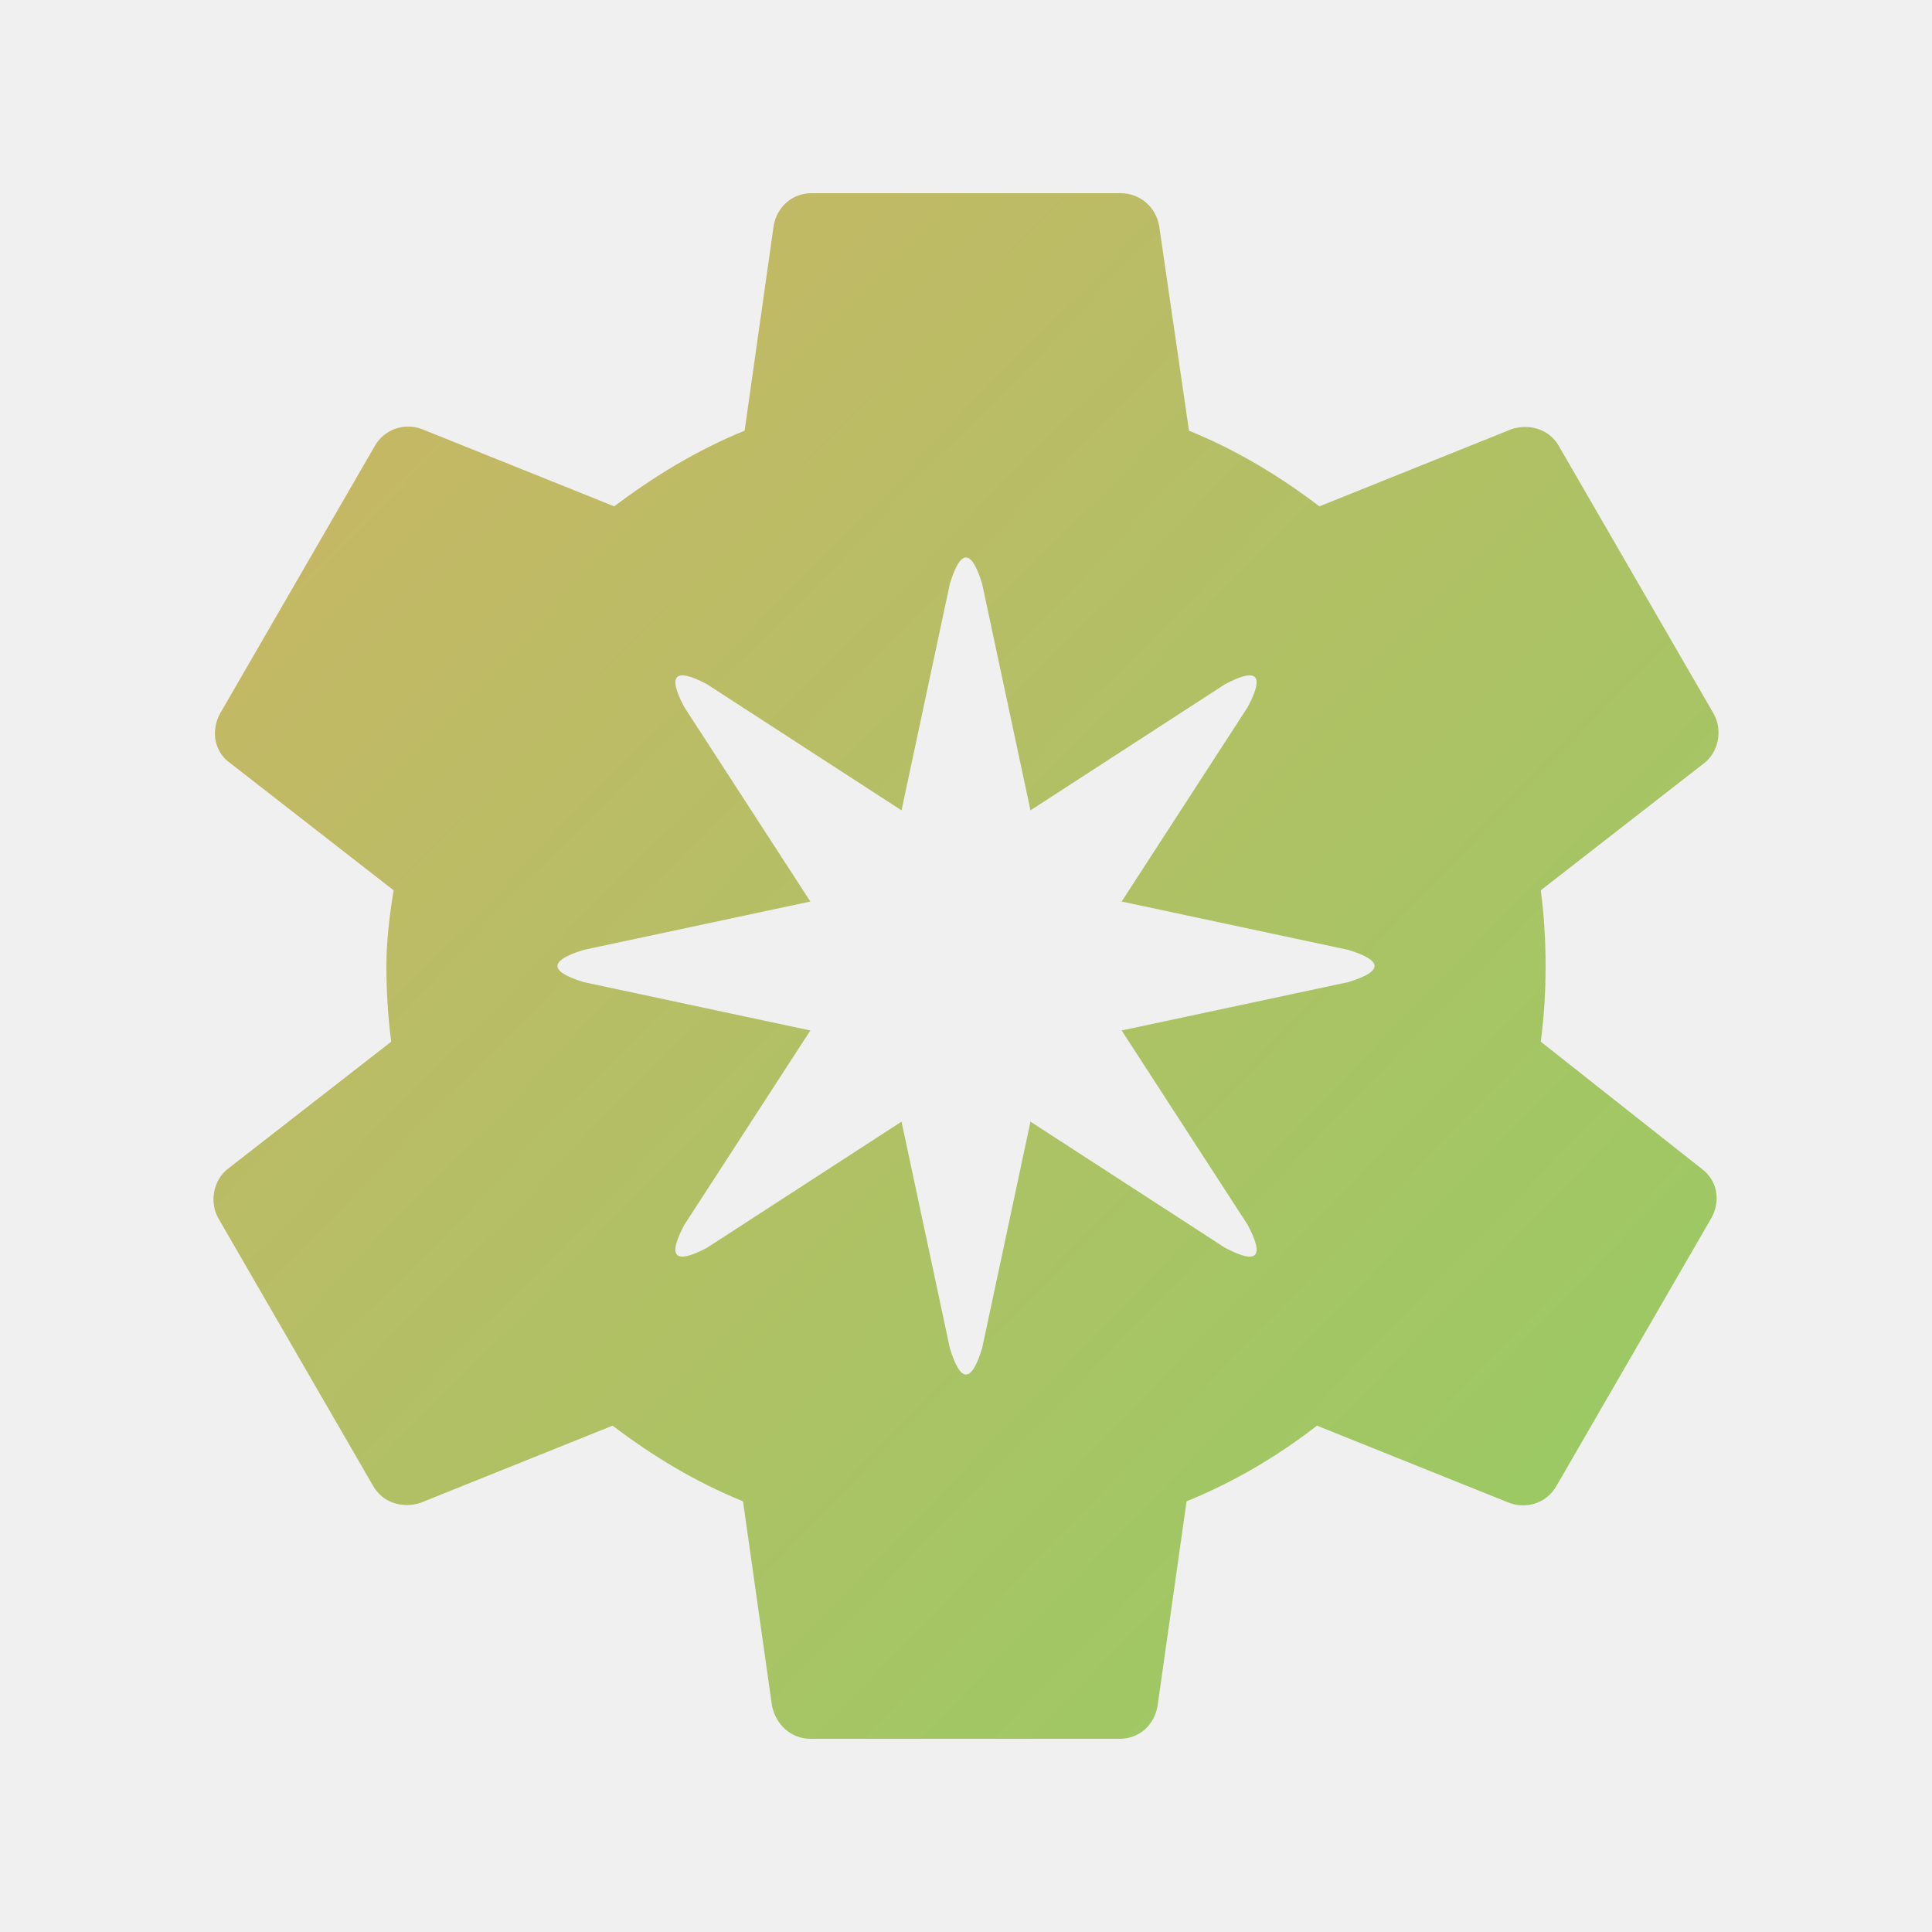
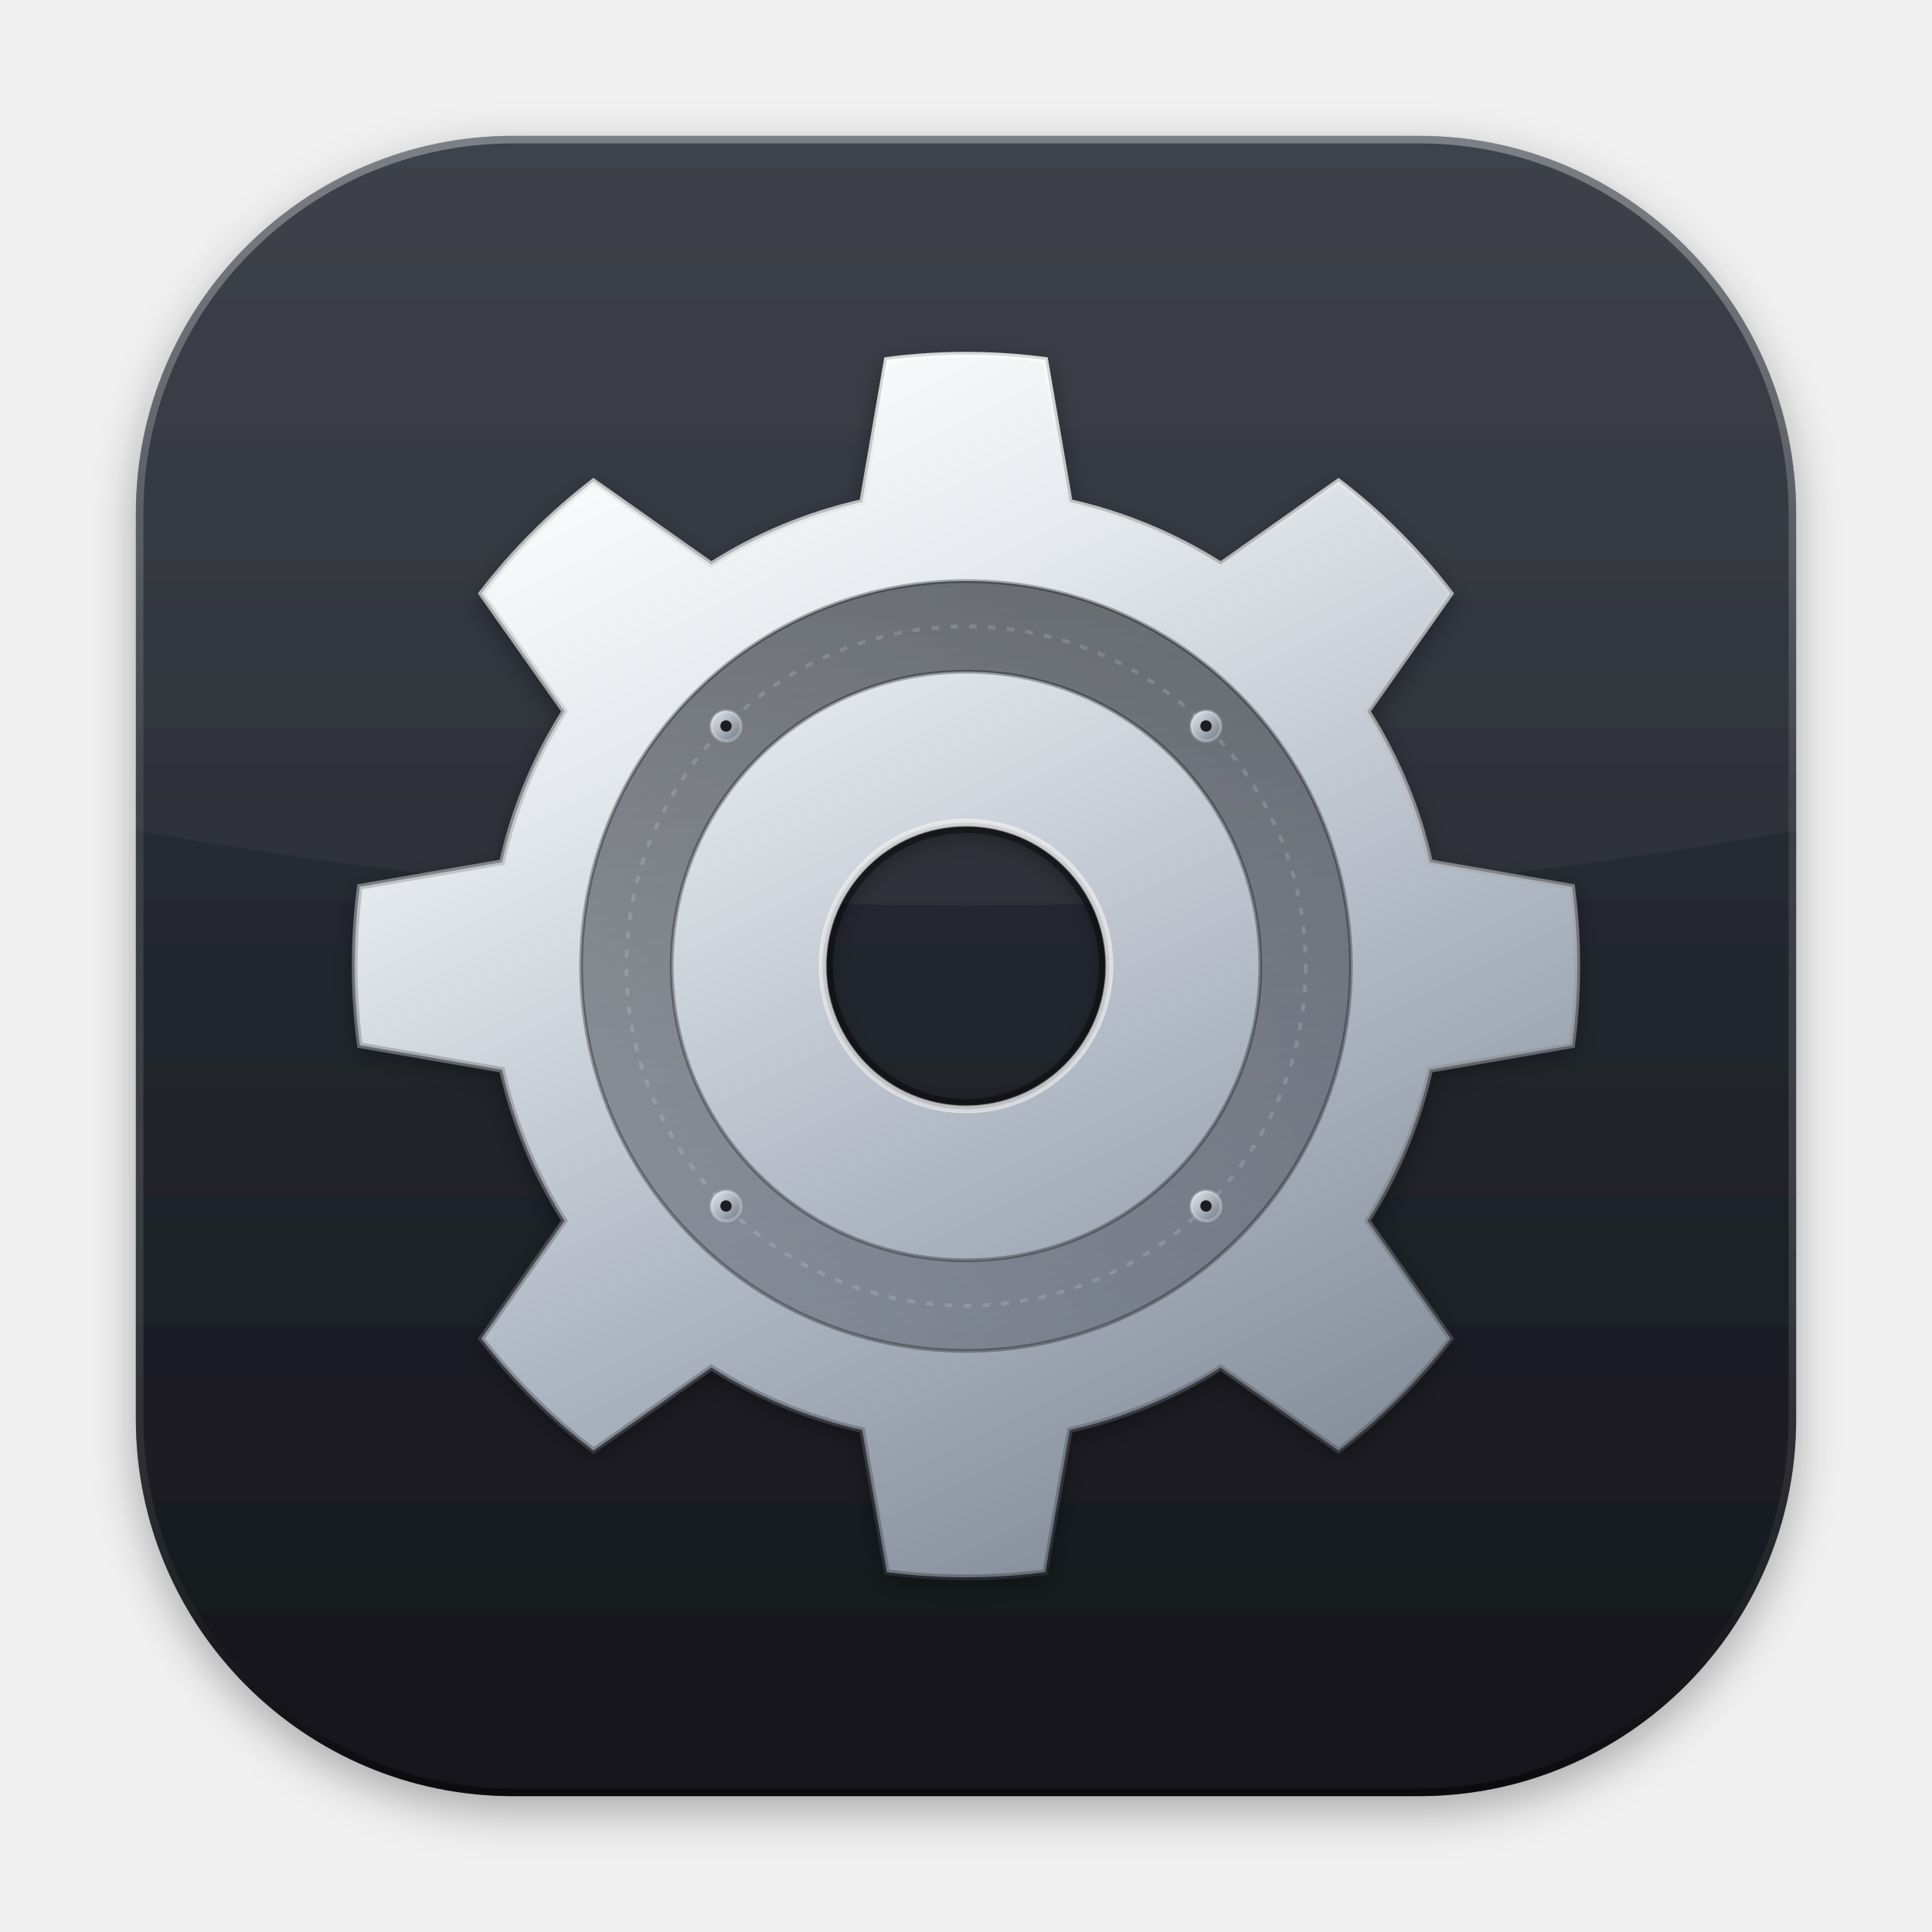
- <svg xmlns="http://www.w3.org/2000/svg" height="24" viewBox="0 0 24 24" width="24">
+ <svg xmlns="http://www.w3.org/2000/svg" viewBox="0 0 512 512" width="512" height="512">
  <defs>
-     <linearGradient id="minflair-grad" x1="0%" y1="0%" x2="100%" y2="100%">
-       <stop offset="0%" stop-color="#ccb565" />
-       <stop offset="100%" stop-color="#95cc64" />
+     <linearGradient id="bg-grad" x1="0%" y1="0%" x2="0%" y2="100%">
+       <stop offset="0%" stop-color="#363A44" />
+       <stop offset="50%" stop-color="#24272F" />
+       <stop offset="100%" stop-color="#14161A" />
    </linearGradient>
-     <mask id="minflair-cutout">
-       <rect width="24" height="24" fill="white" />
-       <g transform="matrix(0.5 0 0 0.5 6 6)">
-         <path d="M 11.6 2.5 Q 12 1.2 12.4 2.5 L 14 10 L 21.5 11.6 Q 22.8 12 21.5 12.4 L 14 14 L 12.4 21.5 Q 12 22.8 11.6 21.5 L 10 14 L 2.5 12.4 Q 1.2 12 2.5 11.6 L 10 10 Z" fill="black" />
-         <path transform="translate(12 12) rotate(45) translate(-12 -12)" d="M 11.6 2.5 Q 12 1.2 12.4 2.5 L 14 10 L 21.5 11.6 Q 22.8 12 21.5 12.4 L 14 14 L 12.4 21.5 Q 12 22.8 11.6 21.5 L 10 14 L 2.5 12.4 Q 1.2 12 2.5 11.6 L 10 10 Z" fill="black" />
-       </g>
-     </mask>
+     <linearGradient id="rim-grad" x1="0%" y1="0%" x2="0%" y2="100%">
+       <stop offset="0%" stop-color="#FFFFFF" stop-opacity="0.32" />
+       <stop offset="40%" stop-color="#FFFFFF" stop-opacity="0.08" />
+       <stop offset="100%" stop-color="#000000" stop-opacity="0.45" />
+     </linearGradient>
+     <linearGradient id="gear-body" x1="25%" y1="0%" x2="75%" y2="100%">
+       <stop offset="0%" stop-color="#FFFFFF" />
+       <stop offset="25%" stop-color="#E6EAEE" />
+       <stop offset="60%" stop-color="#B2BAC6" />
+       <stop offset="100%" stop-color="#7E8794" />
+     </linearGradient>
+     <linearGradient id="gear-bevel" x1="0%" y1="0%" x2="0%" y2="100%">
+       <stop offset="0%" stop-color="#FFFFFF" stop-opacity="0.8" />
+       <stop offset="100%" stop-color="#3A3E47" stop-opacity="0.4" />
+     </linearGradient>
+     <linearGradient id="groove-bg" x1="0%" y1="0%" x2="0%" y2="100%">
+       <stop offset="0%" stop-color="#181B20" stop-opacity="0.6" />
+       <stop offset="100%" stop-color="#2E333D" stop-opacity="0.3" />
+     </linearGradient>
+     <linearGradient id="screw-grad" x1="0%" y1="0%" x2="100%" y2="100%">
+       <stop offset="0%" stop-color="#E8ECF2" />
+       <stop offset="100%" stop-color="#6F7785" />
+     </linearGradient>
+     <filter id="squircle-shadow" x="-15%" y="-15%" width="130%" height="135%" filterUnits="userSpaceOnUse">
+       <feDropShadow dx="0" dy="18" stdDeviation="16" flood-color="#000000" flood-opacity="0.55" />
+       <feDropShadow dx="0" dy="4" stdDeviation="6" flood-color="#000000" flood-opacity="0.3" />
+     </filter>
+     <filter id="gear-shadow" x="-20%" y="-20%" width="140%" height="140%" filterUnits="userSpaceOnUse">
+       <feDropShadow dx="0" dy="10" stdDeviation="10" flood-color="#000000" flood-opacity="0.5" />
+       <feDropShadow dx="0" dy="2" stdDeviation="3" flood-color="#000000" flood-opacity="0.35" />
+     </filter>
+     <filter id="inner-shadow">
+       <feOffset dx="0" dy="2" />
+       <feGaussianBlur stdDeviation="3" result="offset-blur" />
+       <feComposite operator="out" in="SourceGraphic" in2="offset-blur" result="inverse" />
+       <feFlood flood-color="#000000" flood-opacity="0.45" result="color" />
+       <feComposite operator="in" in="color" in2="inverse" result="shadow" />
+       <feComposite operator="over" in="shadow" in2="SourceGraphic" />
+     </filter>
  </defs>
-   <path mask="url(#minflair-cutout)" fill="url(#minflair-grad)" d="M19.14,12.94c0.04-0.3,0.06-0.61,0.06-0.94c0-0.32-0.02-0.64-0.06-0.94l2.03-1.58c0.18-0.14,0.23-0.41,0.12-0.61 l-1.92-3.32c-0.12-0.22-0.37-0.29-0.59-0.22l-2.39,0.96c-0.5-0.38-1.03-0.7-1.62-0.94L14.4,2.81c-0.04-0.24-0.24-0.41-0.48-0.41 h-3.84c-0.24,0-0.43,0.17-0.47,0.41L9.25,5.35C8.66,5.59,8.12,5.92,7.63,6.29L5.24,5.33c-0.22-0.08-0.47,0-0.59,0.22L2.73,8.87 C2.62,9.08,2.66,9.34,2.86,9.48l2.03,1.58C4.84,11.36,4.8,11.69,4.8,12s0.02,0.64,0.06,0.94l-2.03,1.58 c-0.18,0.14-0.23,0.41-0.12,0.61l1.92,3.32c0.12,0.22,0.37,0.29,0.59,0.22l2.39-0.96c0.5,0.38,1.03,0.7,1.62,0.94l0.36,2.54 c0.05,0.24,0.24,0.41,0.48,0.41h3.84c0.24,0,0.43-0.17,0.47-0.41l0.36-2.54c0.59-0.24,1.13-0.56,1.62-0.94l2.39,0.96 c0.22,0.08,0.47,0,0.59-0.22l1.92-3.32c0.12-0.22,0.07-0.47-0.12-0.61L19.14,12.94z" />
+   <rect x="36" y="36" width="440" height="440" rx="100" ry="100" fill="url(#bg-grad)" filter="url(#squircle-shadow)" />
+   <path d="M 136 36 L 376 36 C 440 36 476 72 476 136 L 476 220 Q 256 260 36 220 L 36 136 C 36 72 72 36 136 36 Z" fill="#FFFFFF" opacity="0.04" />
+   <rect x="37" y="37" width="438" height="438" rx="99" ry="99" fill="none" stroke="url(#rim-grad)" stroke-width="2" />
+   <g filter="url(#gear-shadow)">
+     <path fill="url(#gear-body)" fill-rule="evenodd" d="M 378.96 228.50 L 416.63 235.00 A 162.0 162.0 0 0 1 416.63 277.00 L 378.96 283.50 A 126.0 126.0 0 0 1 362.39 323.50 L 384.43 354.73 A 162.0 162.0 0 0 1 354.73 384.43 L 323.50 362.39 A 126.0 126.0 0 0 1 283.50 378.96 L 277.00 416.63 A 162.0 162.0 0 0 1 235.00 416.63 L 228.50 378.96 A 126.0 126.0 0 0 1 188.50 362.39 L 157.27 384.43 A 162.0 162.0 0 0 1 127.57 354.73 L 149.61 323.50 A 126.0 126.0 0 0 1 133.04 283.50 L 95.37 277.00 A 162.0 162.0 0 0 1 95.37 235.00 L 133.04 228.50 A 126.0 126.0 0 0 1 149.61 188.50 L 127.57 157.27 A 162.0 162.0 0 0 1 157.27 127.57 L 188.50 149.61 A 126.0 126.0 0 0 1 228.50 133.04 L 235.00 95.37 A 162.0 162.0 0 0 1 277.00 95.37 L 283.50 133.04 A 126.0 126.0 0 0 1 323.50 149.61 L 354.73 127.57 A 162.0 162.0 0 0 1 384.43 157.27 L 362.39 188.50 A 126.0 126.0 0 0 1 378.96 228.50 Z M 256 218.0 A 38.0 38.0 0 1 0 256 294.0 A 38.0 38.0 0 1 0 256 218.0 Z" stroke="url(#gear-bevel)" stroke-width="1.5" />
+     <path fill="url(#groove-bg)" fill-rule="evenodd" d="M 256 154.0 A 102.0 102.0 0 1 0 256 358.0 A 102.0 102.0 0 1 0 256 154.0 Z M 256 178.0 A 78.0 78.0 0 1 1 256 334.0 A 78.0 78.0 0 1 1 256 178.0 Z" stroke="#000000" stroke-opacity="0.3" stroke-width="1" />
+     <circle cx="256" cy="256" r="90" fill="none" stroke="#FFFFFF" stroke-opacity="0.15" stroke-width="1" stroke-dasharray="2 3" />
+     <circle cx="319.6" cy="319.6" r="4" fill="url(#screw-grad)" stroke="#FFFFFF" stroke-opacity="0.25" stroke-width="0.8" />
+     <circle cx="319.6" cy="319.6" r="1.5" fill="#1A1C20" />
+     <circle cx="192.4" cy="319.6" r="4" fill="url(#screw-grad)" stroke="#FFFFFF" stroke-opacity="0.25" stroke-width="0.8" />
+     <circle cx="192.4" cy="319.6" r="1.5" fill="#1A1C20" />
+     <circle cx="192.4" cy="192.4" r="4" fill="url(#screw-grad)" stroke="#FFFFFF" stroke-opacity="0.25" stroke-width="0.8" />
+     <circle cx="192.4" cy="192.4" r="1.5" fill="#1A1C20" />
+     <circle cx="319.6" cy="192.4" r="4" fill="url(#screw-grad)" stroke="#FFFFFF" stroke-opacity="0.25" stroke-width="0.8" />
+     <circle cx="319.6" cy="192.4" r="1.5" fill="#1A1C20" />
+     <circle cx="256" cy="256" r="38.0" fill="none" stroke="#FFFFFF" stroke-width="2" stroke-opacity="0.6" />
+     <circle cx="256" cy="256" r="36.0" fill="none" stroke="#000000" stroke-width="1.5" stroke-opacity="0.4" />
+   </g>
</svg>
